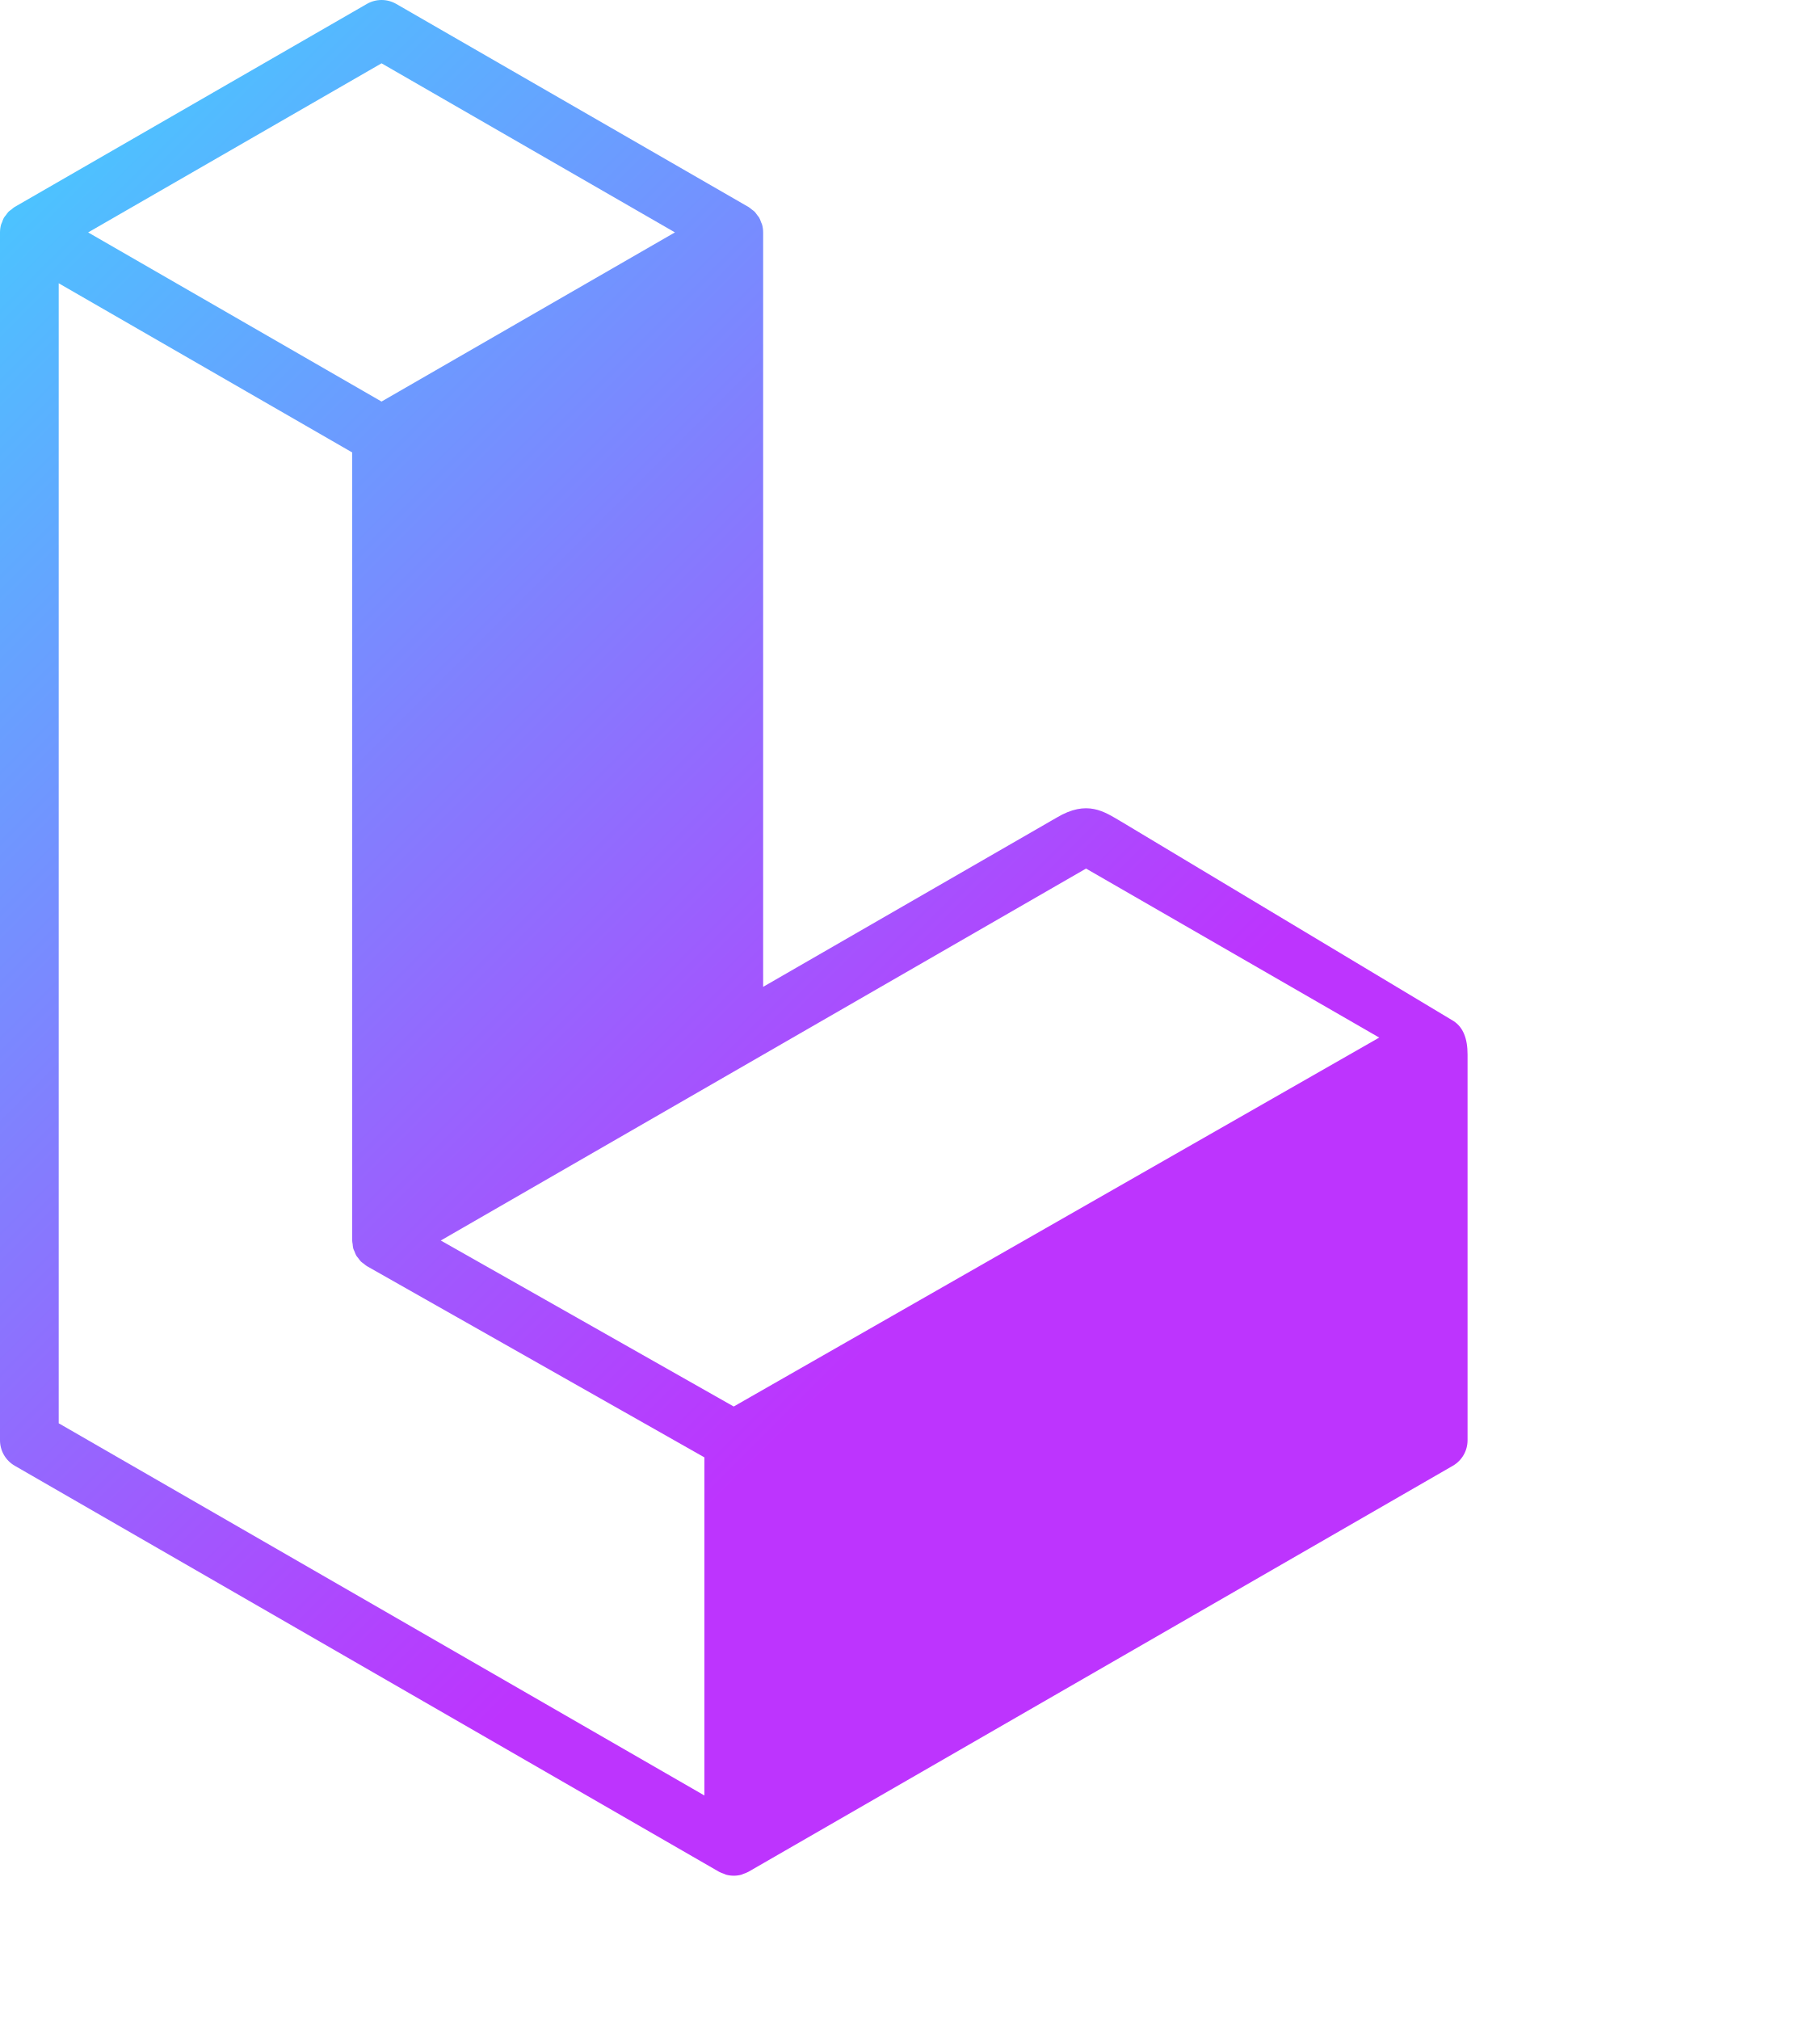
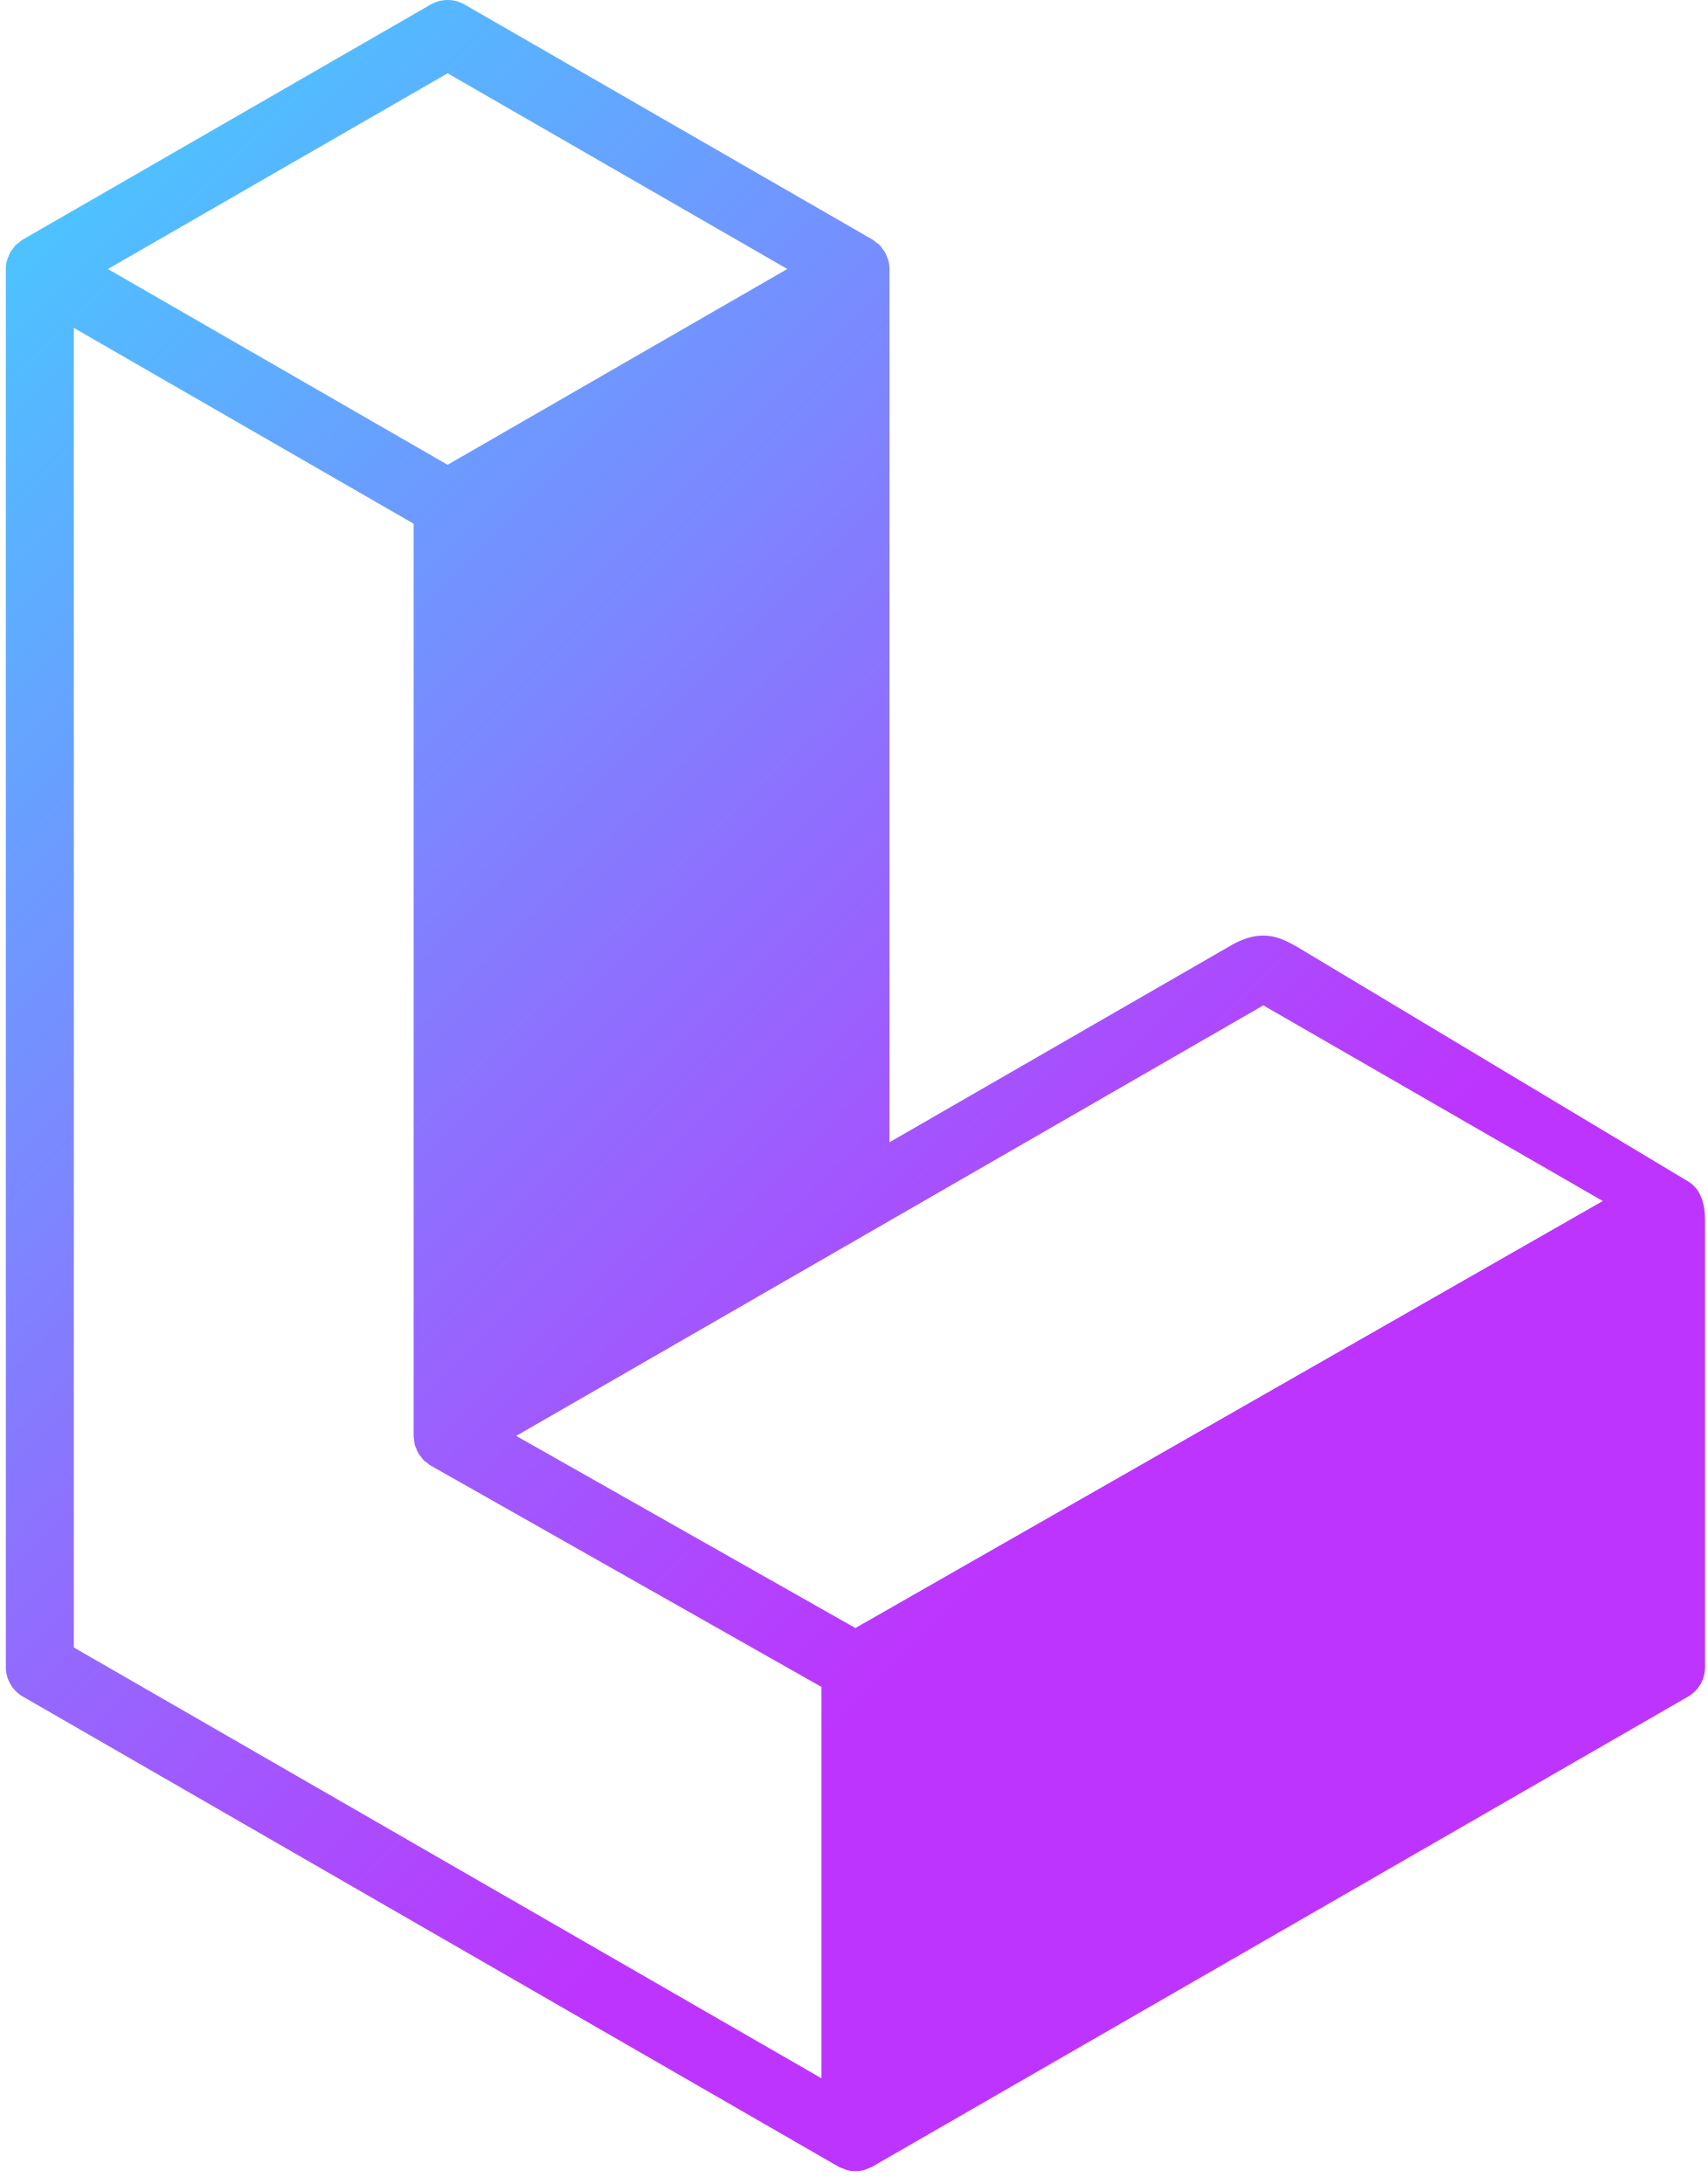
- <svg xmlns="http://www.w3.org/2000/svg" viewBox="0 0 164 182" width="656" height="728">
+ <svg xmlns="http://www.w3.org/2000/svg" viewBox="0 0 132 170" width="430" height="550">
  <path fill-rule="evenodd" clip-rule="evenodd" d="m 131 92 Q 132.265 92.821 132.256 95.022 V 129.767 C 132.256 130.713 131.754 131.585 130.935 132.062 L 67.444 168.648 C 67.299 168.73 67.141 168.783 66.982 168.84 C 66.922 168.859 66.866 168.896 66.804 168.912 C 66.36 169.029 65.893 169.029 65.449 168.912 C 65.377 168.892 65.311 168.853 65.241 168.826 C 65.096 168.773 64.944 168.727 64.805 168.648 L 1.328 132.062 C 0.924 131.83 0.589 131.495 0.356 131.093 C 0.123 130.69 0 130.233 0 129.767 V 20.941 C 0 20.703 0.033 20.471 0.092 20.247 C 0.112 20.171 0.159 20.101 0.185 20.025 C 0.234 19.886 0.281 19.744 0.353 19.615 C 0.403 19.529 0.476 19.46 0.535 19.38 C 0.611 19.275 0.68 19.166 0.77 19.073 C 0.846 18.997 0.945 18.941 1.03 18.875 C 1.126 18.795 1.212 18.709 1.321 18.646 H 1.324 L 33.065 0.353 C 33.467 0.122 33.922 0 34.386 0 C 34.85 0 35.305 0.122 35.707 0.353 L 67.448 18.646 H 67.454 C 67.56 18.712 67.649 18.795 67.745 18.871 C 67.831 18.937 67.927 18.997 68.002 19.07 C 68.095 19.166 68.161 19.275 68.24 19.38 C 68.296 19.46 68.372 19.529 68.419 19.615 C 68.495 19.747 68.538 19.886 68.59 20.025 C 68.617 20.101 68.663 20.171 68.683 20.25 C 68.744 20.475 68.775 20.707 68.775 20.941 V 88.913 L 95.225 73.668 C 97.981 72.026 99.519 73.136 101 74 Z M 5.291 25.52 V 128.236 L 63.481 161.771 V 131.308 L 33.081 114.086 L 33.072 114.079 L 33.058 114.073 C 32.956 114.013 32.87 113.927 32.774 113.854 C 32.692 113.788 32.596 113.735 32.523 113.663 L 32.517 113.653 C 32.431 113.57 32.371 113.468 32.299 113.375 C 32.233 113.286 32.153 113.21 32.1 113.117 L 32.097 113.107 C 32.038 113.008 32.001 112.889 31.958 112.777 C 31.916 112.677 31.859 112.585 31.833 112.479 V 112.476 C 31.8 112.35 31.793 112.218 31.78 112.089 C 31.767 111.99 31.74 111.891 31.74 111.791 V 40.765 L 5.291 25.523 V 25.52 Z M 34.389 5.703 L 7.943 20.941 L 34.383 36.179 L 60.825 20.938 L 34.383 5.703 H 34.389 Z Z Z M 66.123 126.725 L 124.296 93.485 L 97.874 78.257 L 39.723 111.768 L 66.123 126.725 Z" fill="url(#paint_linear)" />
  <defs>
    <linearGradient id="paint_linear" x1="1" y1="1" x2="100" y2="100" gradientUnits="userSpaceOnUse">
      <stop stop-color="#41D1FF" />
      <stop offset="1" stop-color="#BD34FE" />
    </linearGradient>
  </defs>
</svg>
